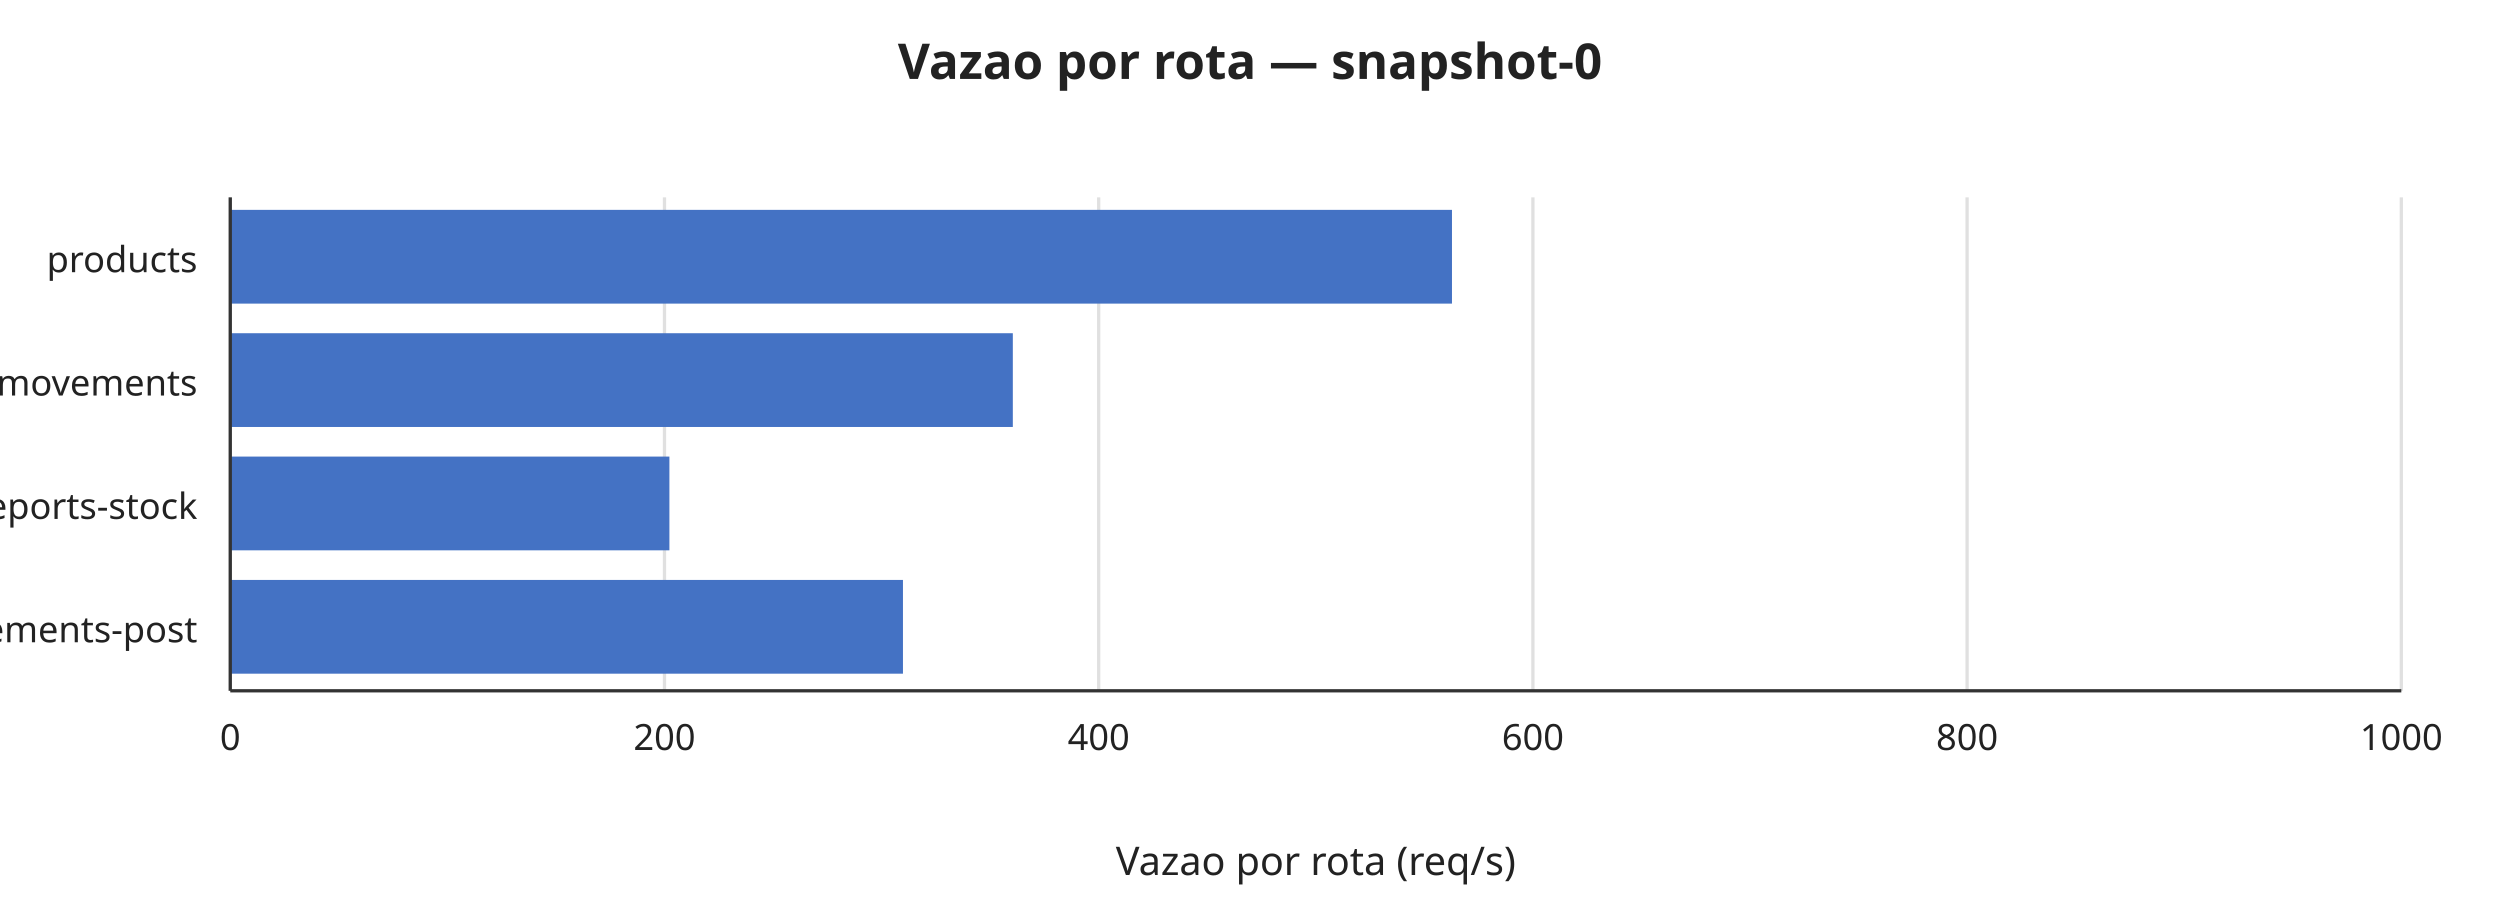
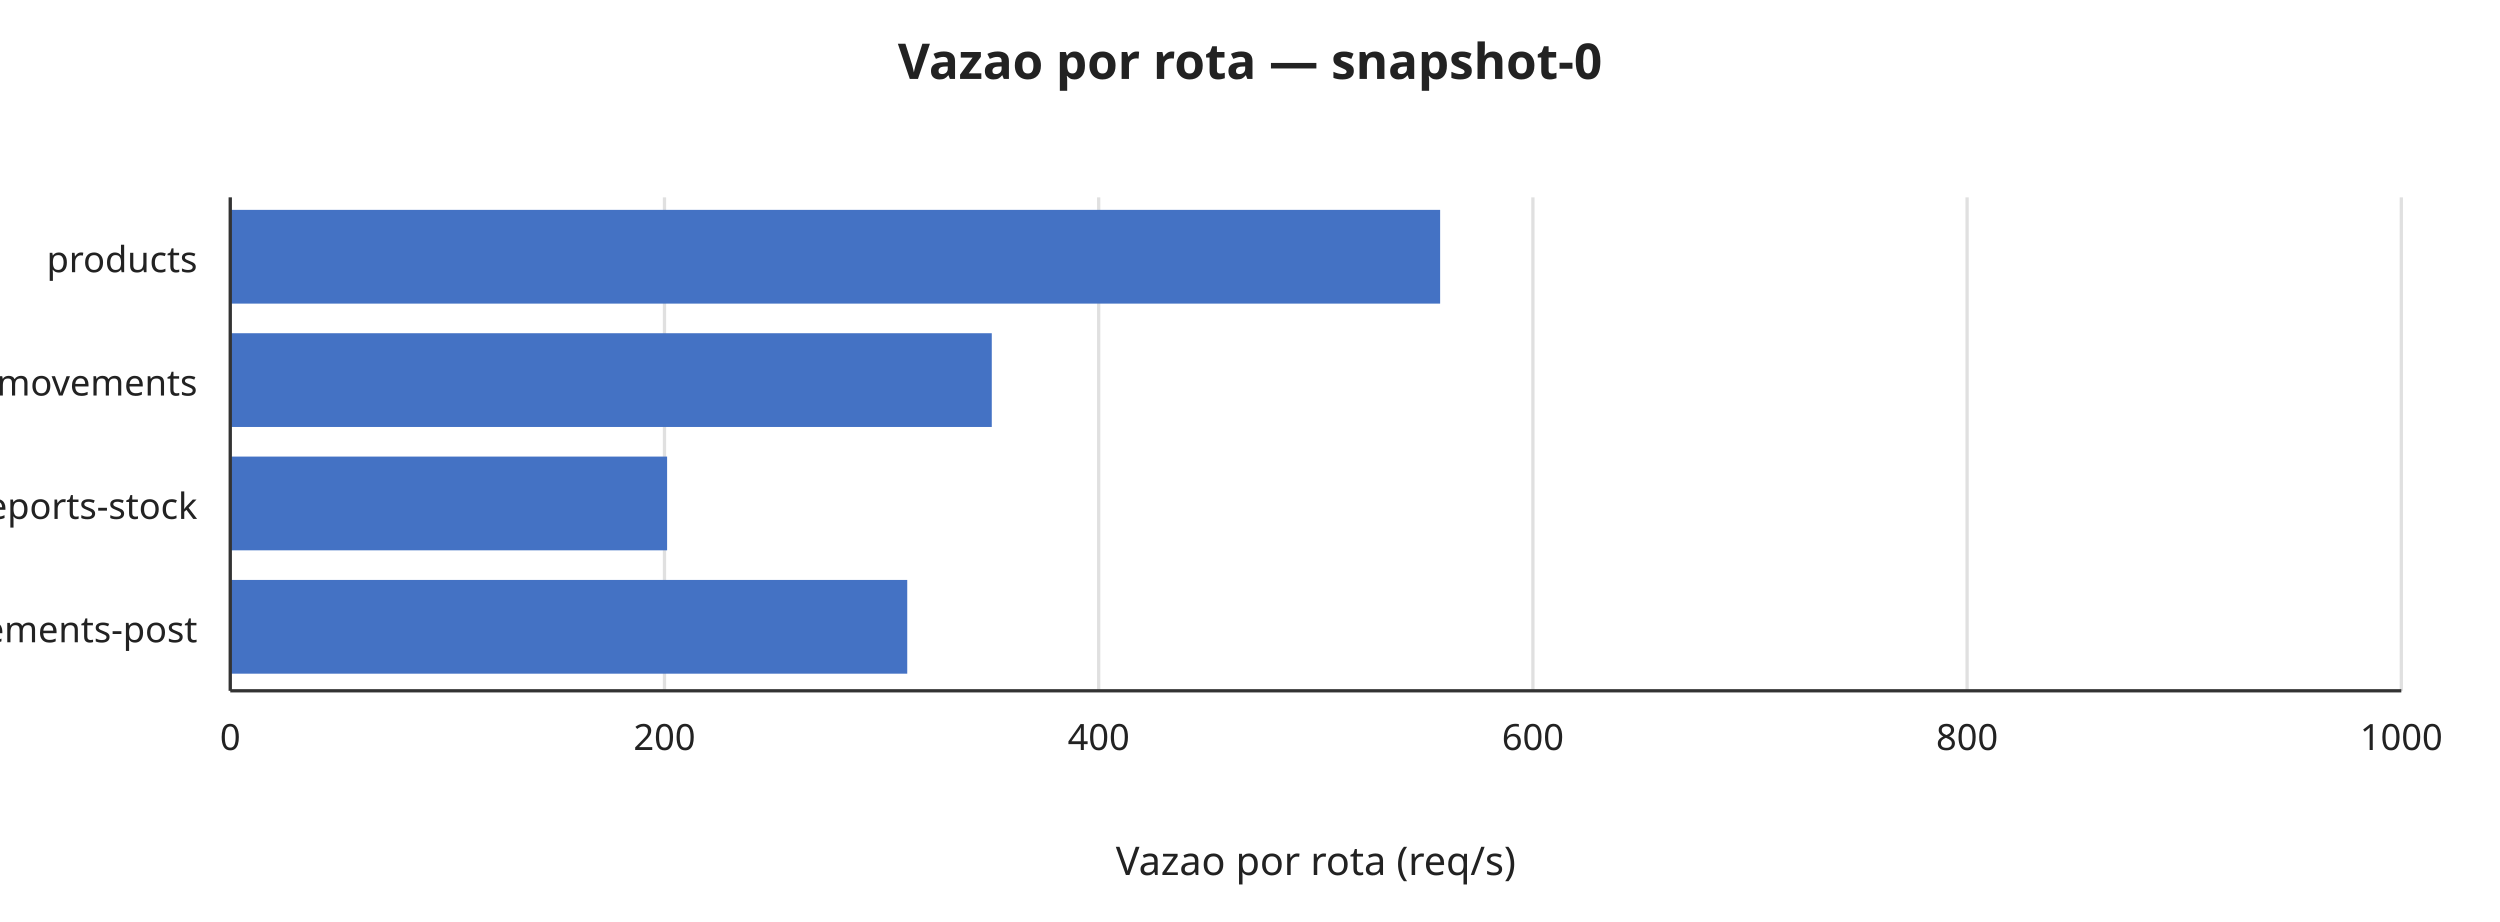
<svg xmlns="http://www.w3.org/2000/svg" width="760" height="280" viewBox="0 0 760 280" font-family="sans-serif" fill="#222">
  <text x="380" y="24" font-size="15" font-weight="bold" text-anchor="middle">Vazao por rota — snapshot-0</text>
  <line x1="70" y1="60" x2="70" y2="210" stroke="#e0e0e0" />
  <text x="70" y="228" font-size="11" text-anchor="middle">0</text>
  <line x1="202" y1="60" x2="202" y2="210" stroke="#e0e0e0" />
  <text x="202" y="228" font-size="11" text-anchor="middle">200</text>
  <line x1="334" y1="60" x2="334" y2="210" stroke="#e0e0e0" />
  <text x="334" y="228" font-size="11" text-anchor="middle">400</text>
  <line x1="466" y1="60" x2="466" y2="210" stroke="#e0e0e0" />
  <text x="466" y="228" font-size="11" text-anchor="middle">600</text>
  <line x1="598" y1="60" x2="598" y2="210" stroke="#e0e0e0" />
  <text x="598" y="228" font-size="11" text-anchor="middle">800</text>
  <line x1="730" y1="60" x2="730" y2="210" stroke="#e0e0e0" />
  <text x="730" y="228" font-size="11" text-anchor="middle">1000</text>
  <text x="60" y="82.75" font-size="11" text-anchor="end">products</text>
-   <rect x="70" y="63.8" width="371.4" height="28.5" fill="#4472c4" />
+   <rect x="70" y="63.8" width="367.8" height="28.5" fill="#4472c4" />
  <text x="60" y="120.25" font-size="11" text-anchor="end">reports-movements</text>
-   <rect x="70" y="101.3" width="237.9" height="28.5" fill="#4472c4" />
+   <rect x="70" y="101.3" width="231.5" height="28.5" fill="#4472c4" />
  <text x="60" y="157.75" font-size="11" text-anchor="end">reports-stock</text>
-   <rect x="70" y="138.8" width="133.5" height="28.5" fill="#4472c4" />
+   <rect x="70" y="138.8" width="132.8" height="28.5" fill="#4472c4" />
  <text x="60" y="195.25" font-size="11" text-anchor="end">movements-post</text>
-   <rect x="70" y="176.3" width="204.5" height="28.5" fill="#4472c4" />
+   <rect x="70" y="176.3" width="205.8" height="28.5" fill="#4472c4" />
  <line x1="70" y1="60" x2="70" y2="210" stroke="#333" />
  <line x1="70" y1="210" x2="730" y2="210" stroke="#333" />
  <text x="400" y="266" font-size="12" text-anchor="middle">Vazao por rota (req/s)</text>
</svg>
